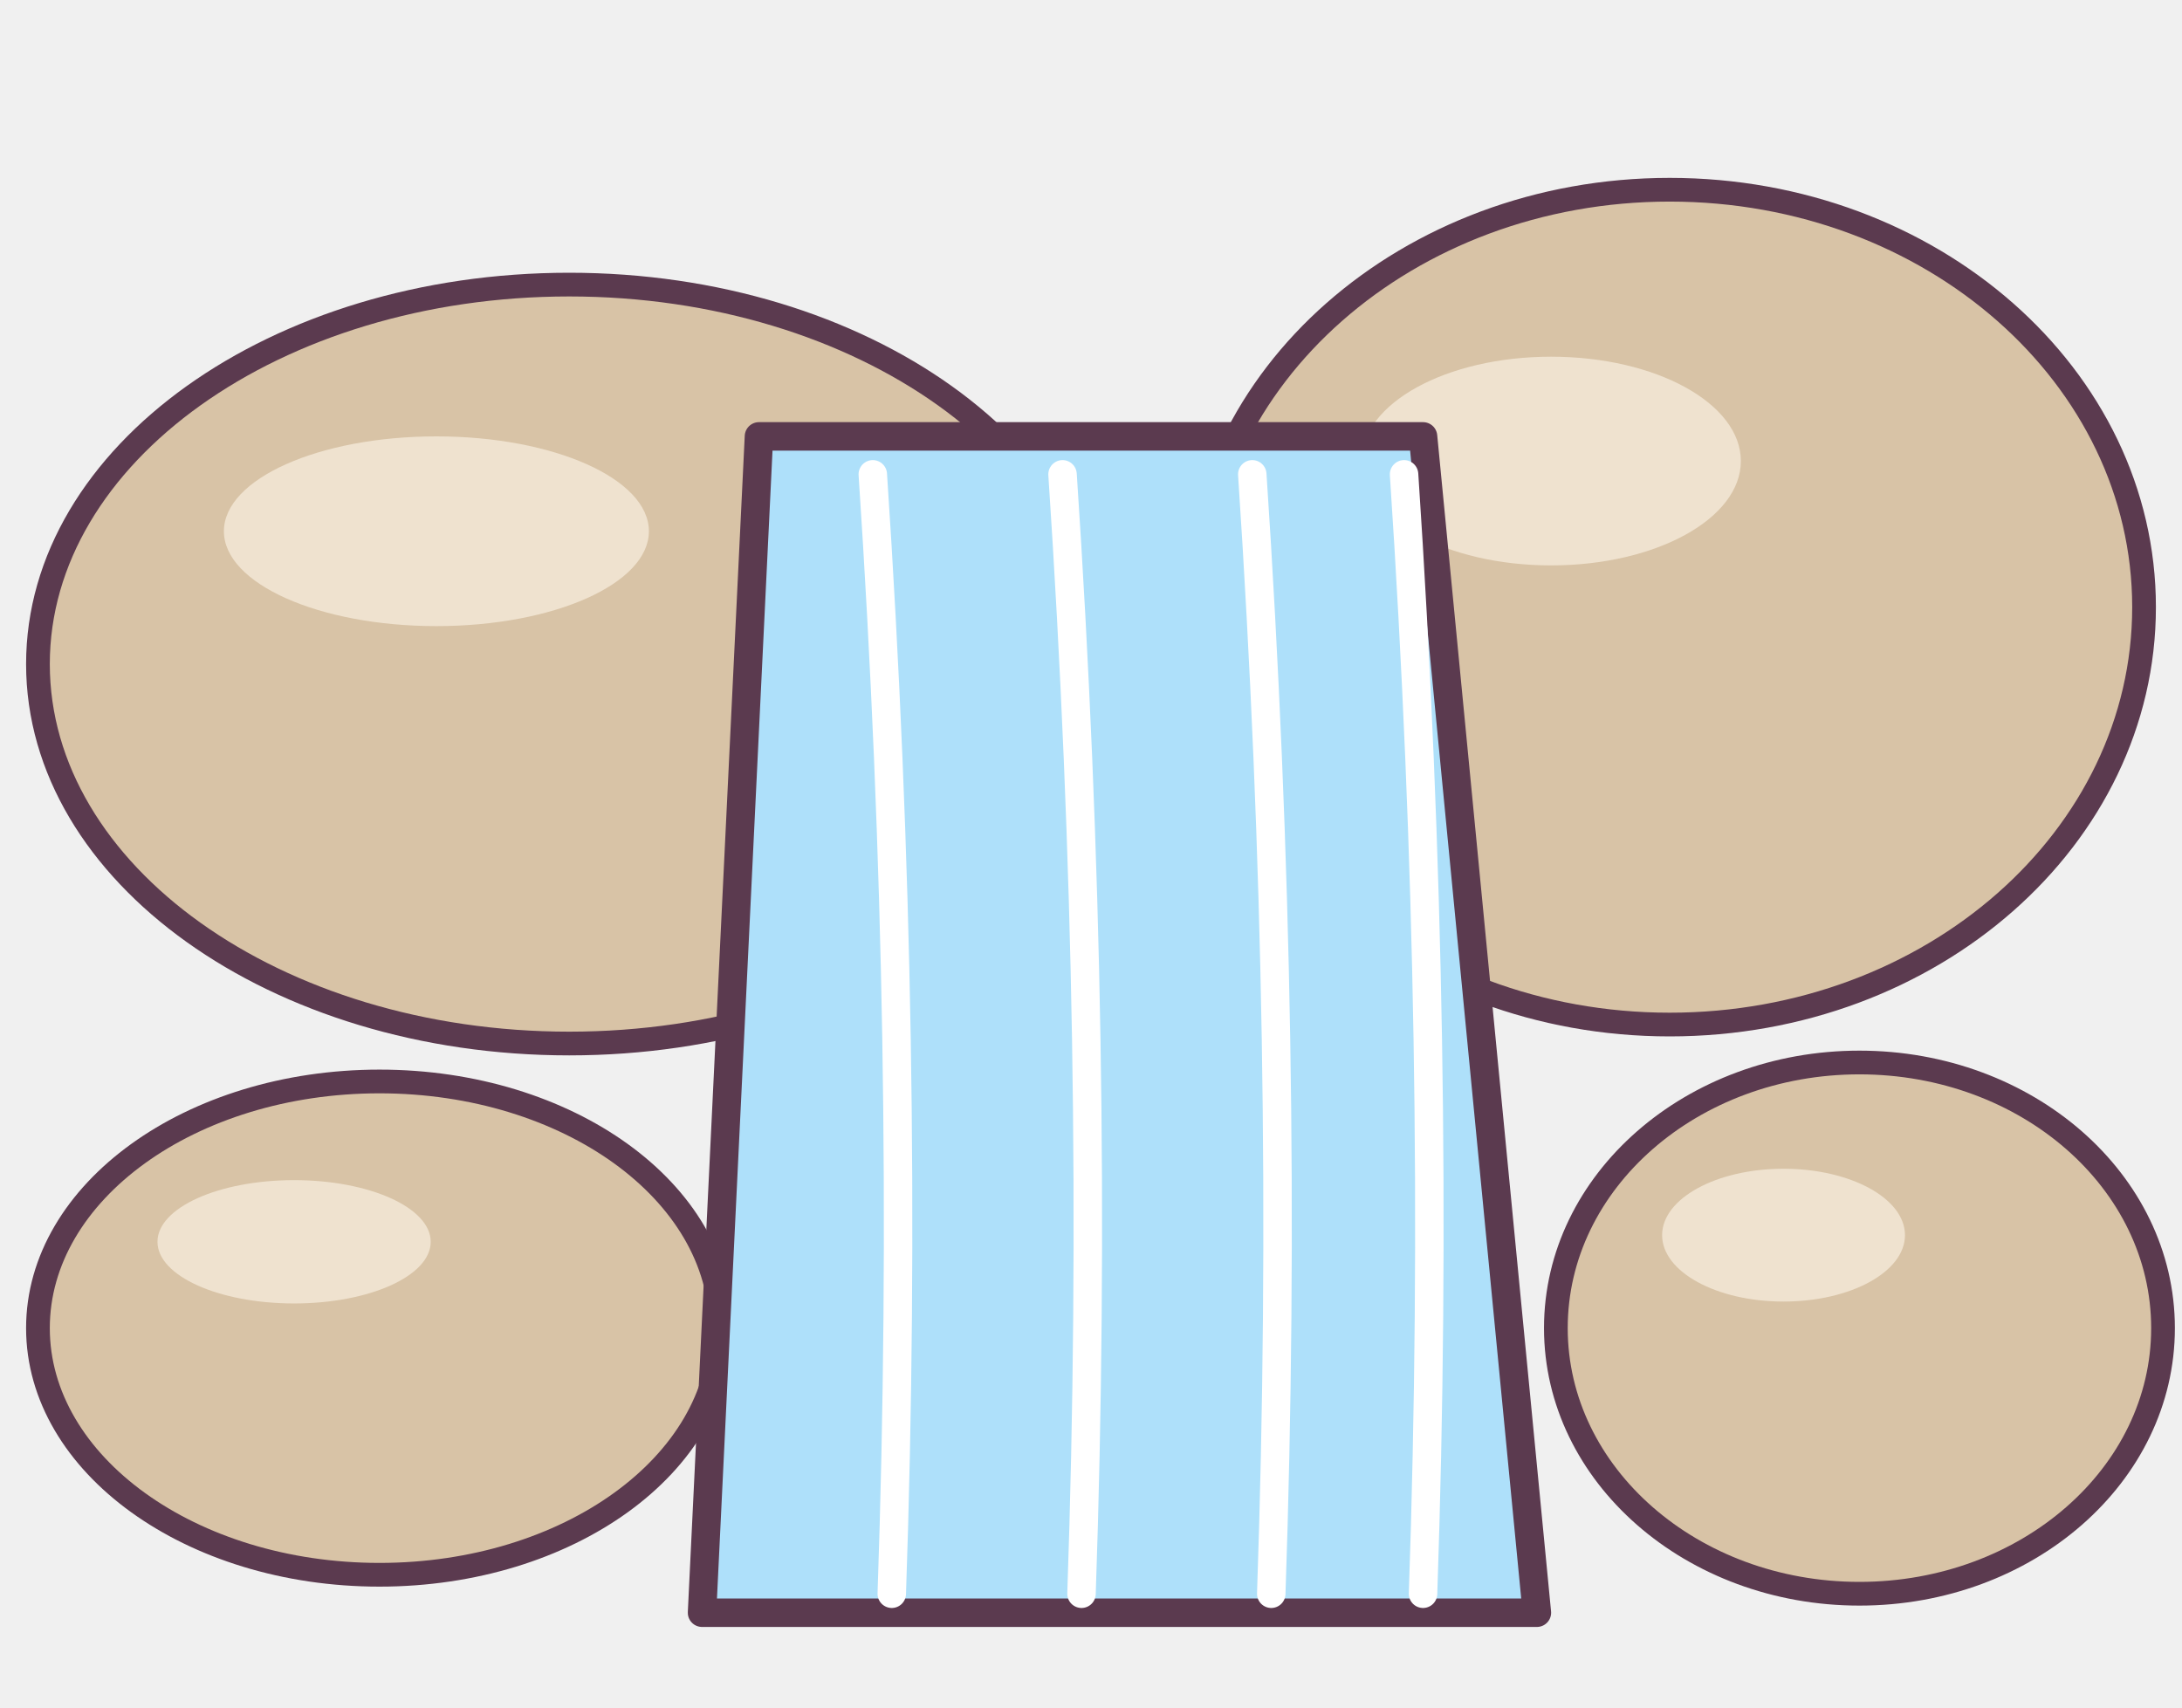
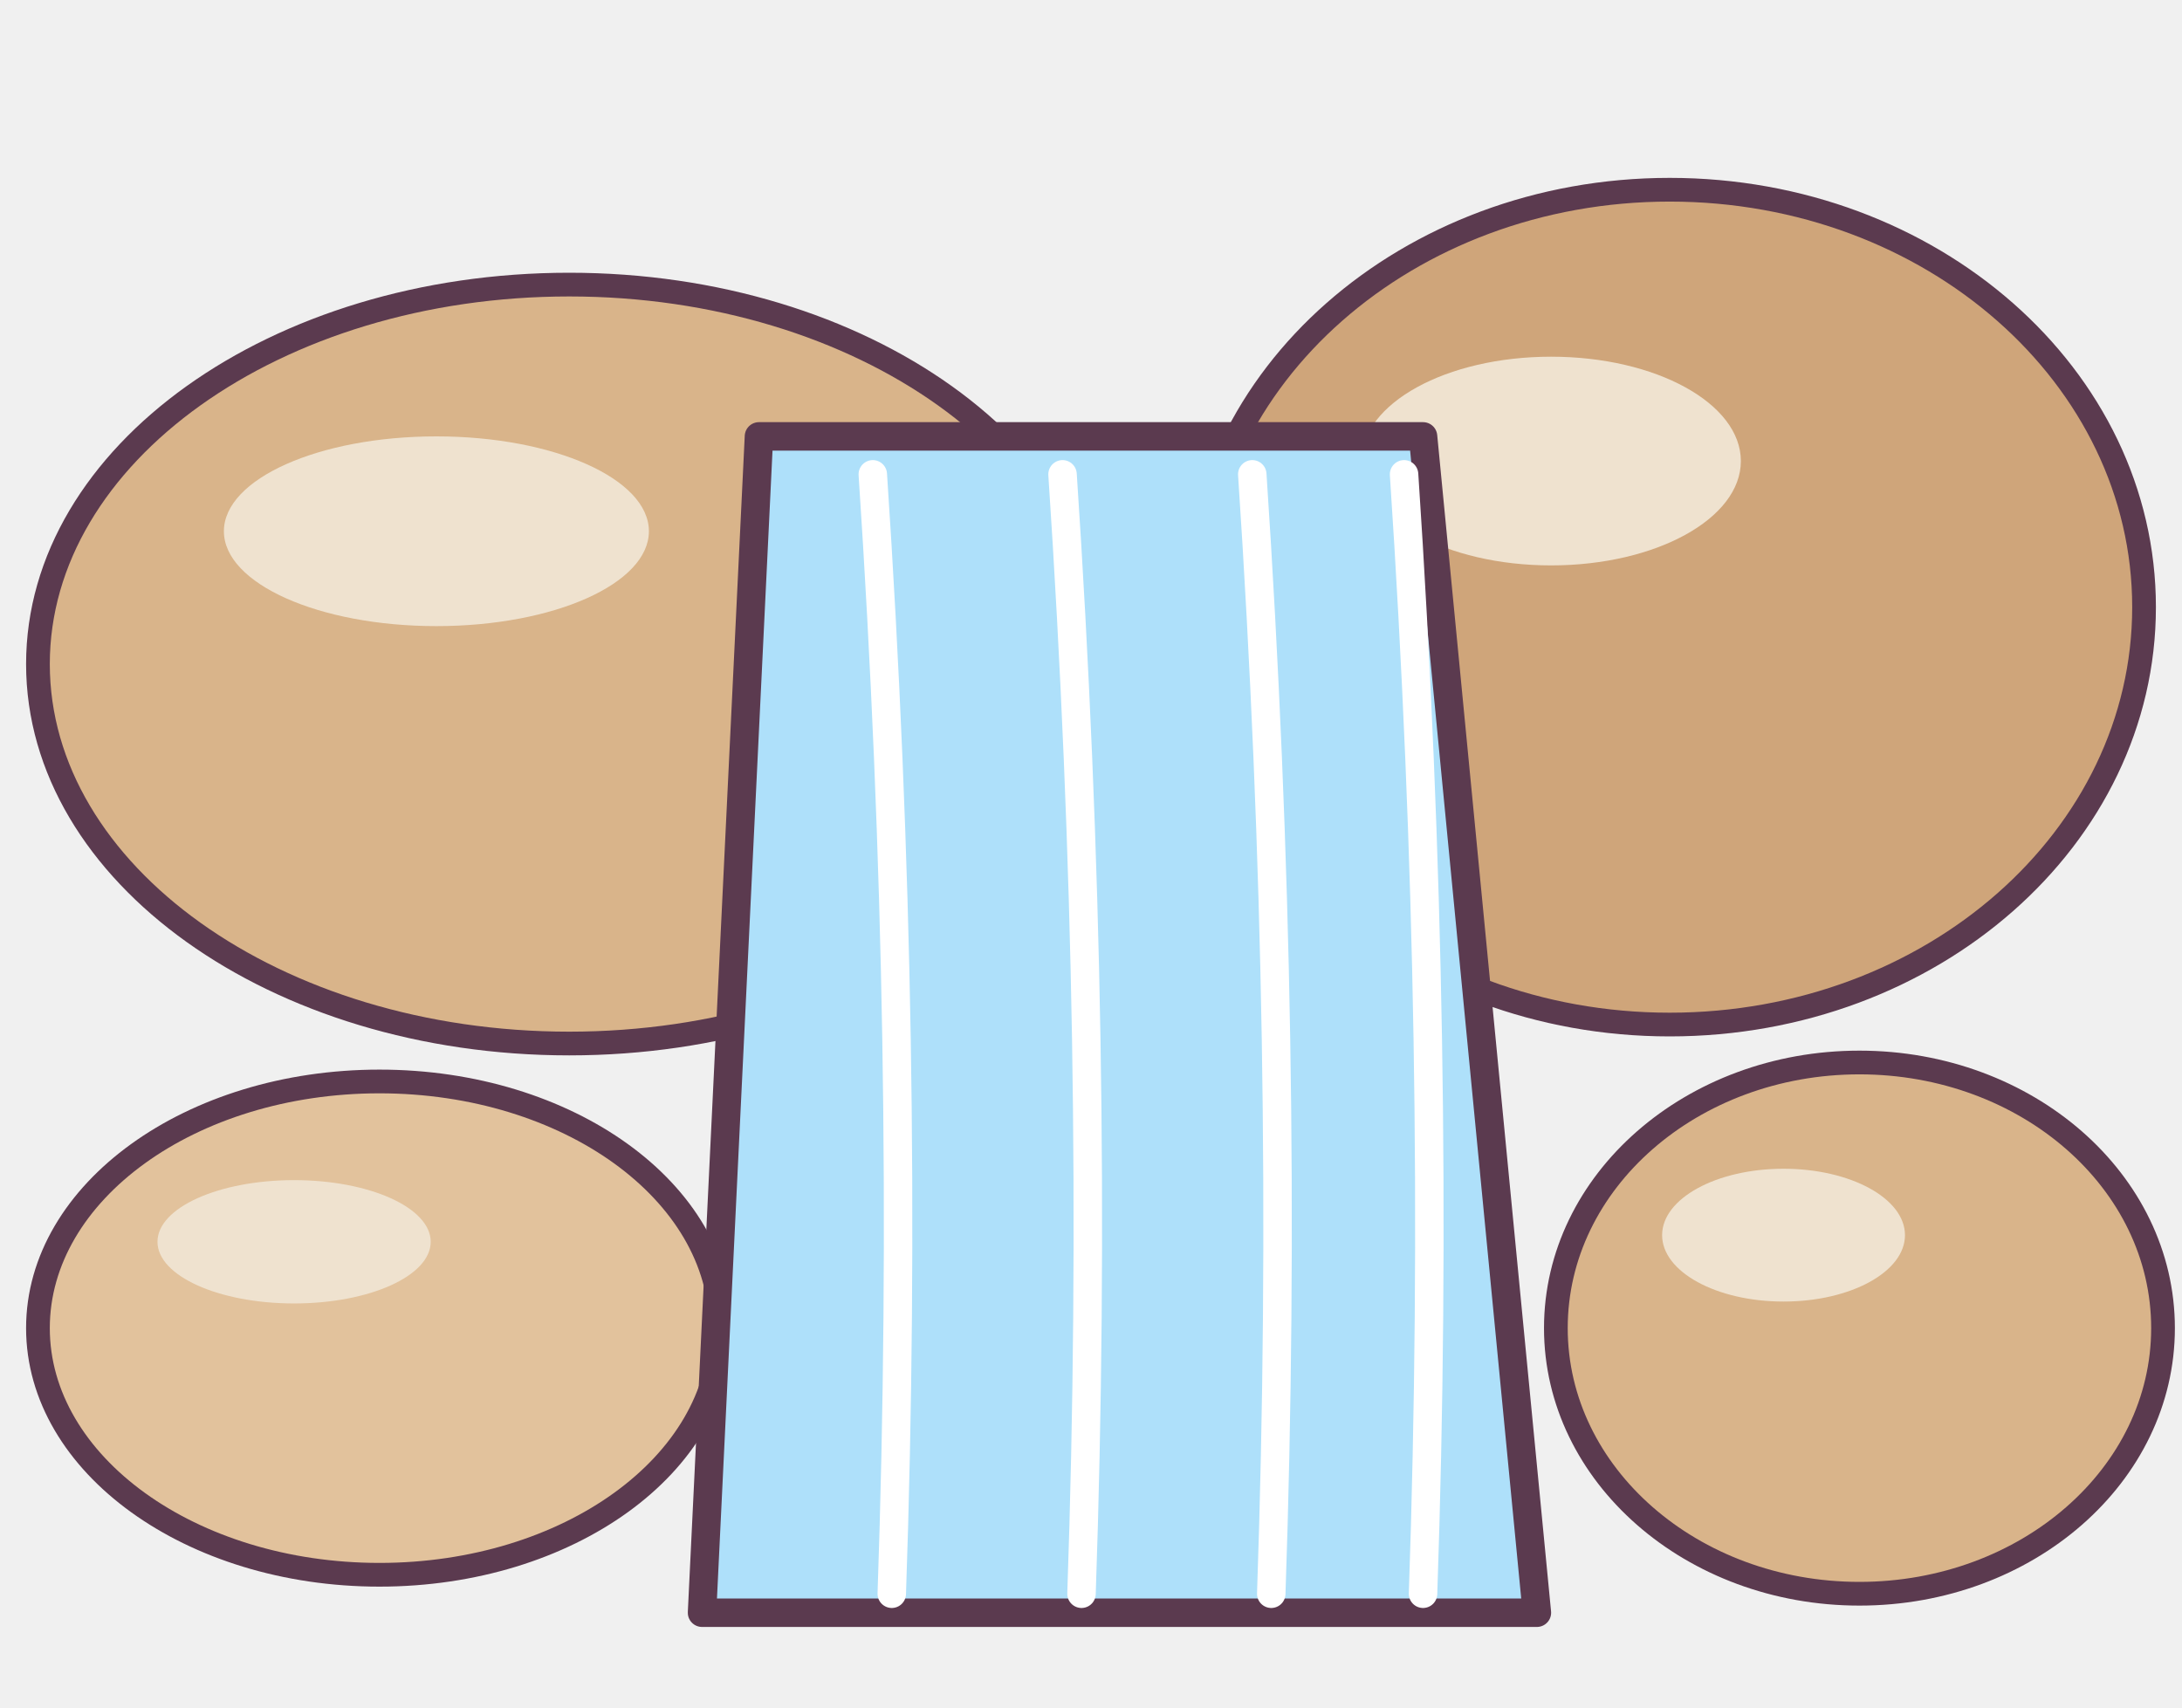
<svg xmlns="http://www.w3.org/2000/svg" width="230" height="180" viewBox="0 0 230 180">
  <defs />
  <g stroke="#5b3a4f" stroke-width="3" stroke-linejoin="round" stroke-linecap="round">
-     <ellipse cx="60" cy="70" rx="56" ry="40" fill="#d8c3a6" stroke-width="2.5" />
+     <ellipse cx="60" cy="70" rx="56" ry="40" fill="#d9b48a" stroke-width="2.5" />
    <ellipse cx="46.0" cy="56.0" rx="22.4" ry="10.0" fill="#efe2cf" stroke="none" />
-     <ellipse cx="176" cy="64" rx="50" ry="44" fill="#d8c3a6" stroke-width="2.5" />
+     <ellipse cx="176" cy="64" rx="50" ry="44" fill="#cfa57a" stroke-width="2.5" />
    <ellipse cx="163.5" cy="48.6" rx="20.0" ry="11.0" fill="#efe2cf" stroke="none" />
-     <ellipse cx="40" cy="140" rx="36" ry="26" fill="#d8c3a6" stroke-width="2.5" />
+     <ellipse cx="40" cy="140" rx="36" ry="26" fill="#e2c29c" stroke-width="2.5" />
    <ellipse cx="31.0" cy="130.9" rx="14.4" ry="6.5" fill="#efe2cf" stroke="none" />
-     <ellipse cx="196" cy="140" rx="32" ry="28" fill="#d8c3a6" stroke-width="2.5" />
+     <ellipse cx="196" cy="140" rx="32" ry="28" fill="#d9b48a" stroke-width="2.5" />
    <ellipse cx="188.0" cy="130.2" rx="12.8" ry="7.0" fill="#efe2cf" stroke="none" />
    <path d="M80,46 L150,46 L162,170 L74,170 Z" fill="#aee0fa" stroke-width="3" />
    <path d="M92,50 Q96,110 94,168" fill="none" stroke="#ffffff" stroke-width="3" />
    <path d="M112,50 Q116,110 114,168" fill="none" stroke="#ffffff" stroke-width="3" />
    <path d="M132,50 Q136,110 134,168" fill="none" stroke="#ffffff" stroke-width="3" />
    <path d="M148,50 Q152,110 150,168" fill="none" stroke="#ffffff" stroke-width="3" />
  </g>
</svg>
